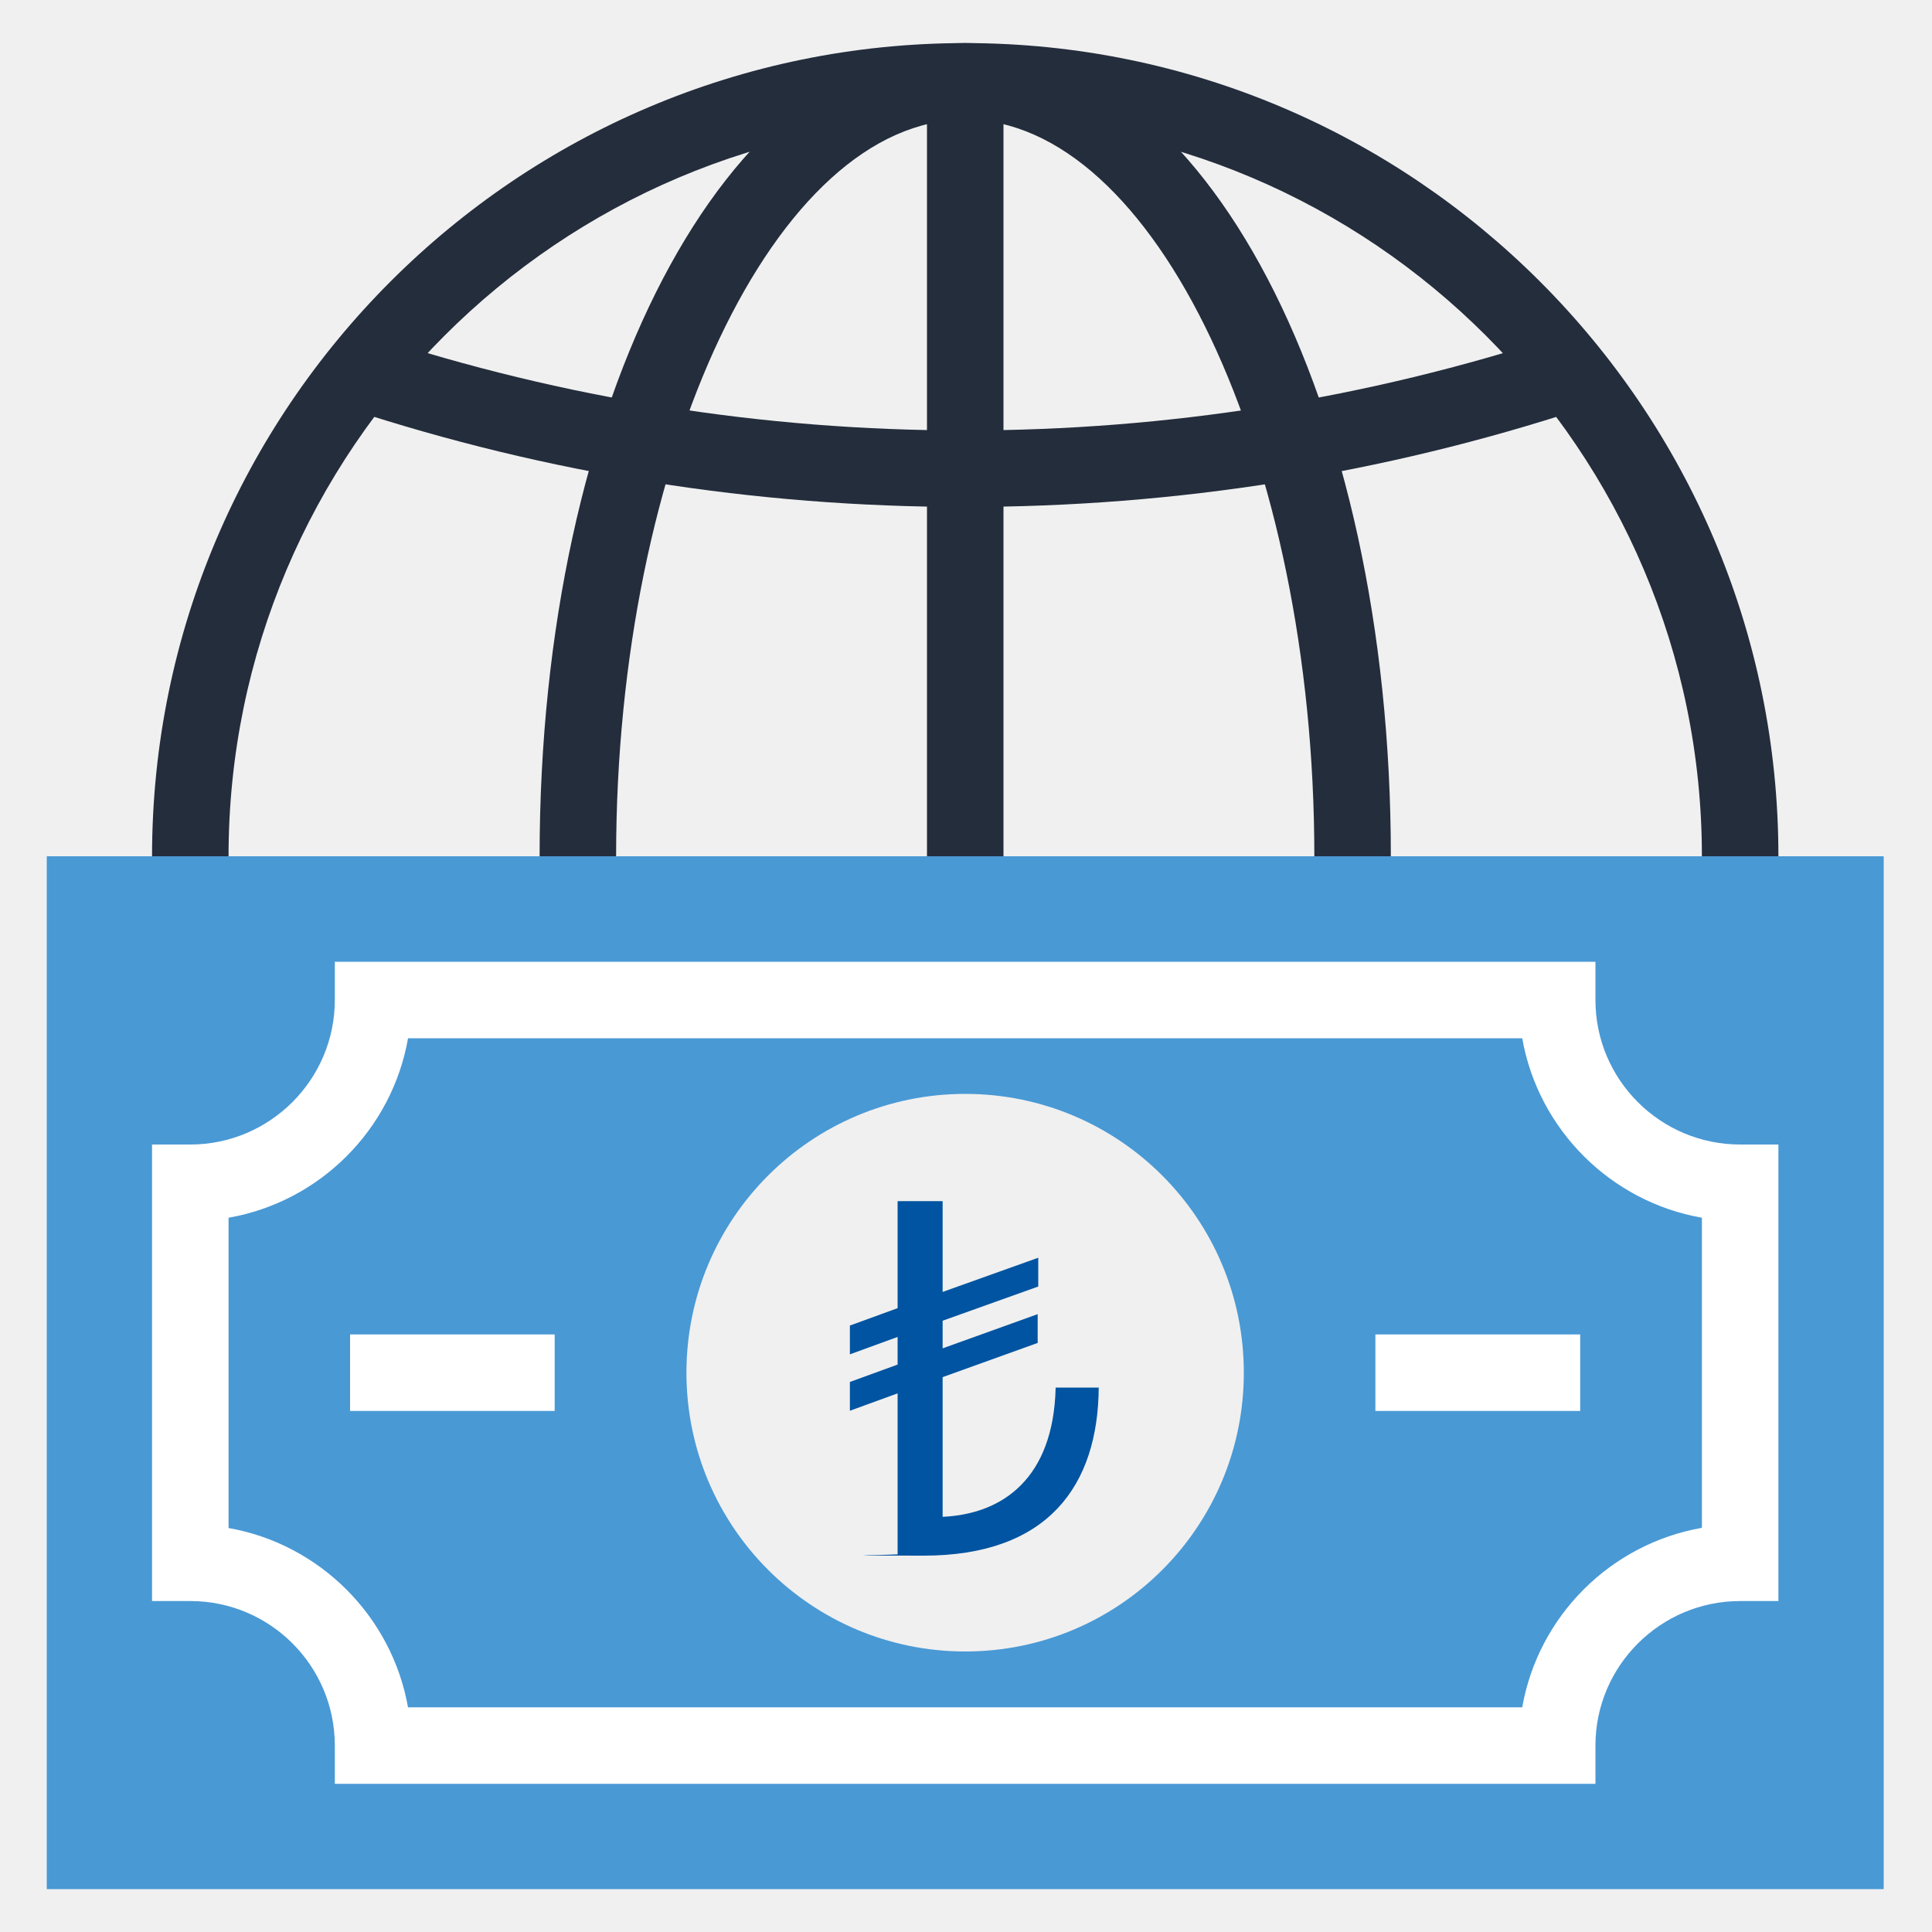
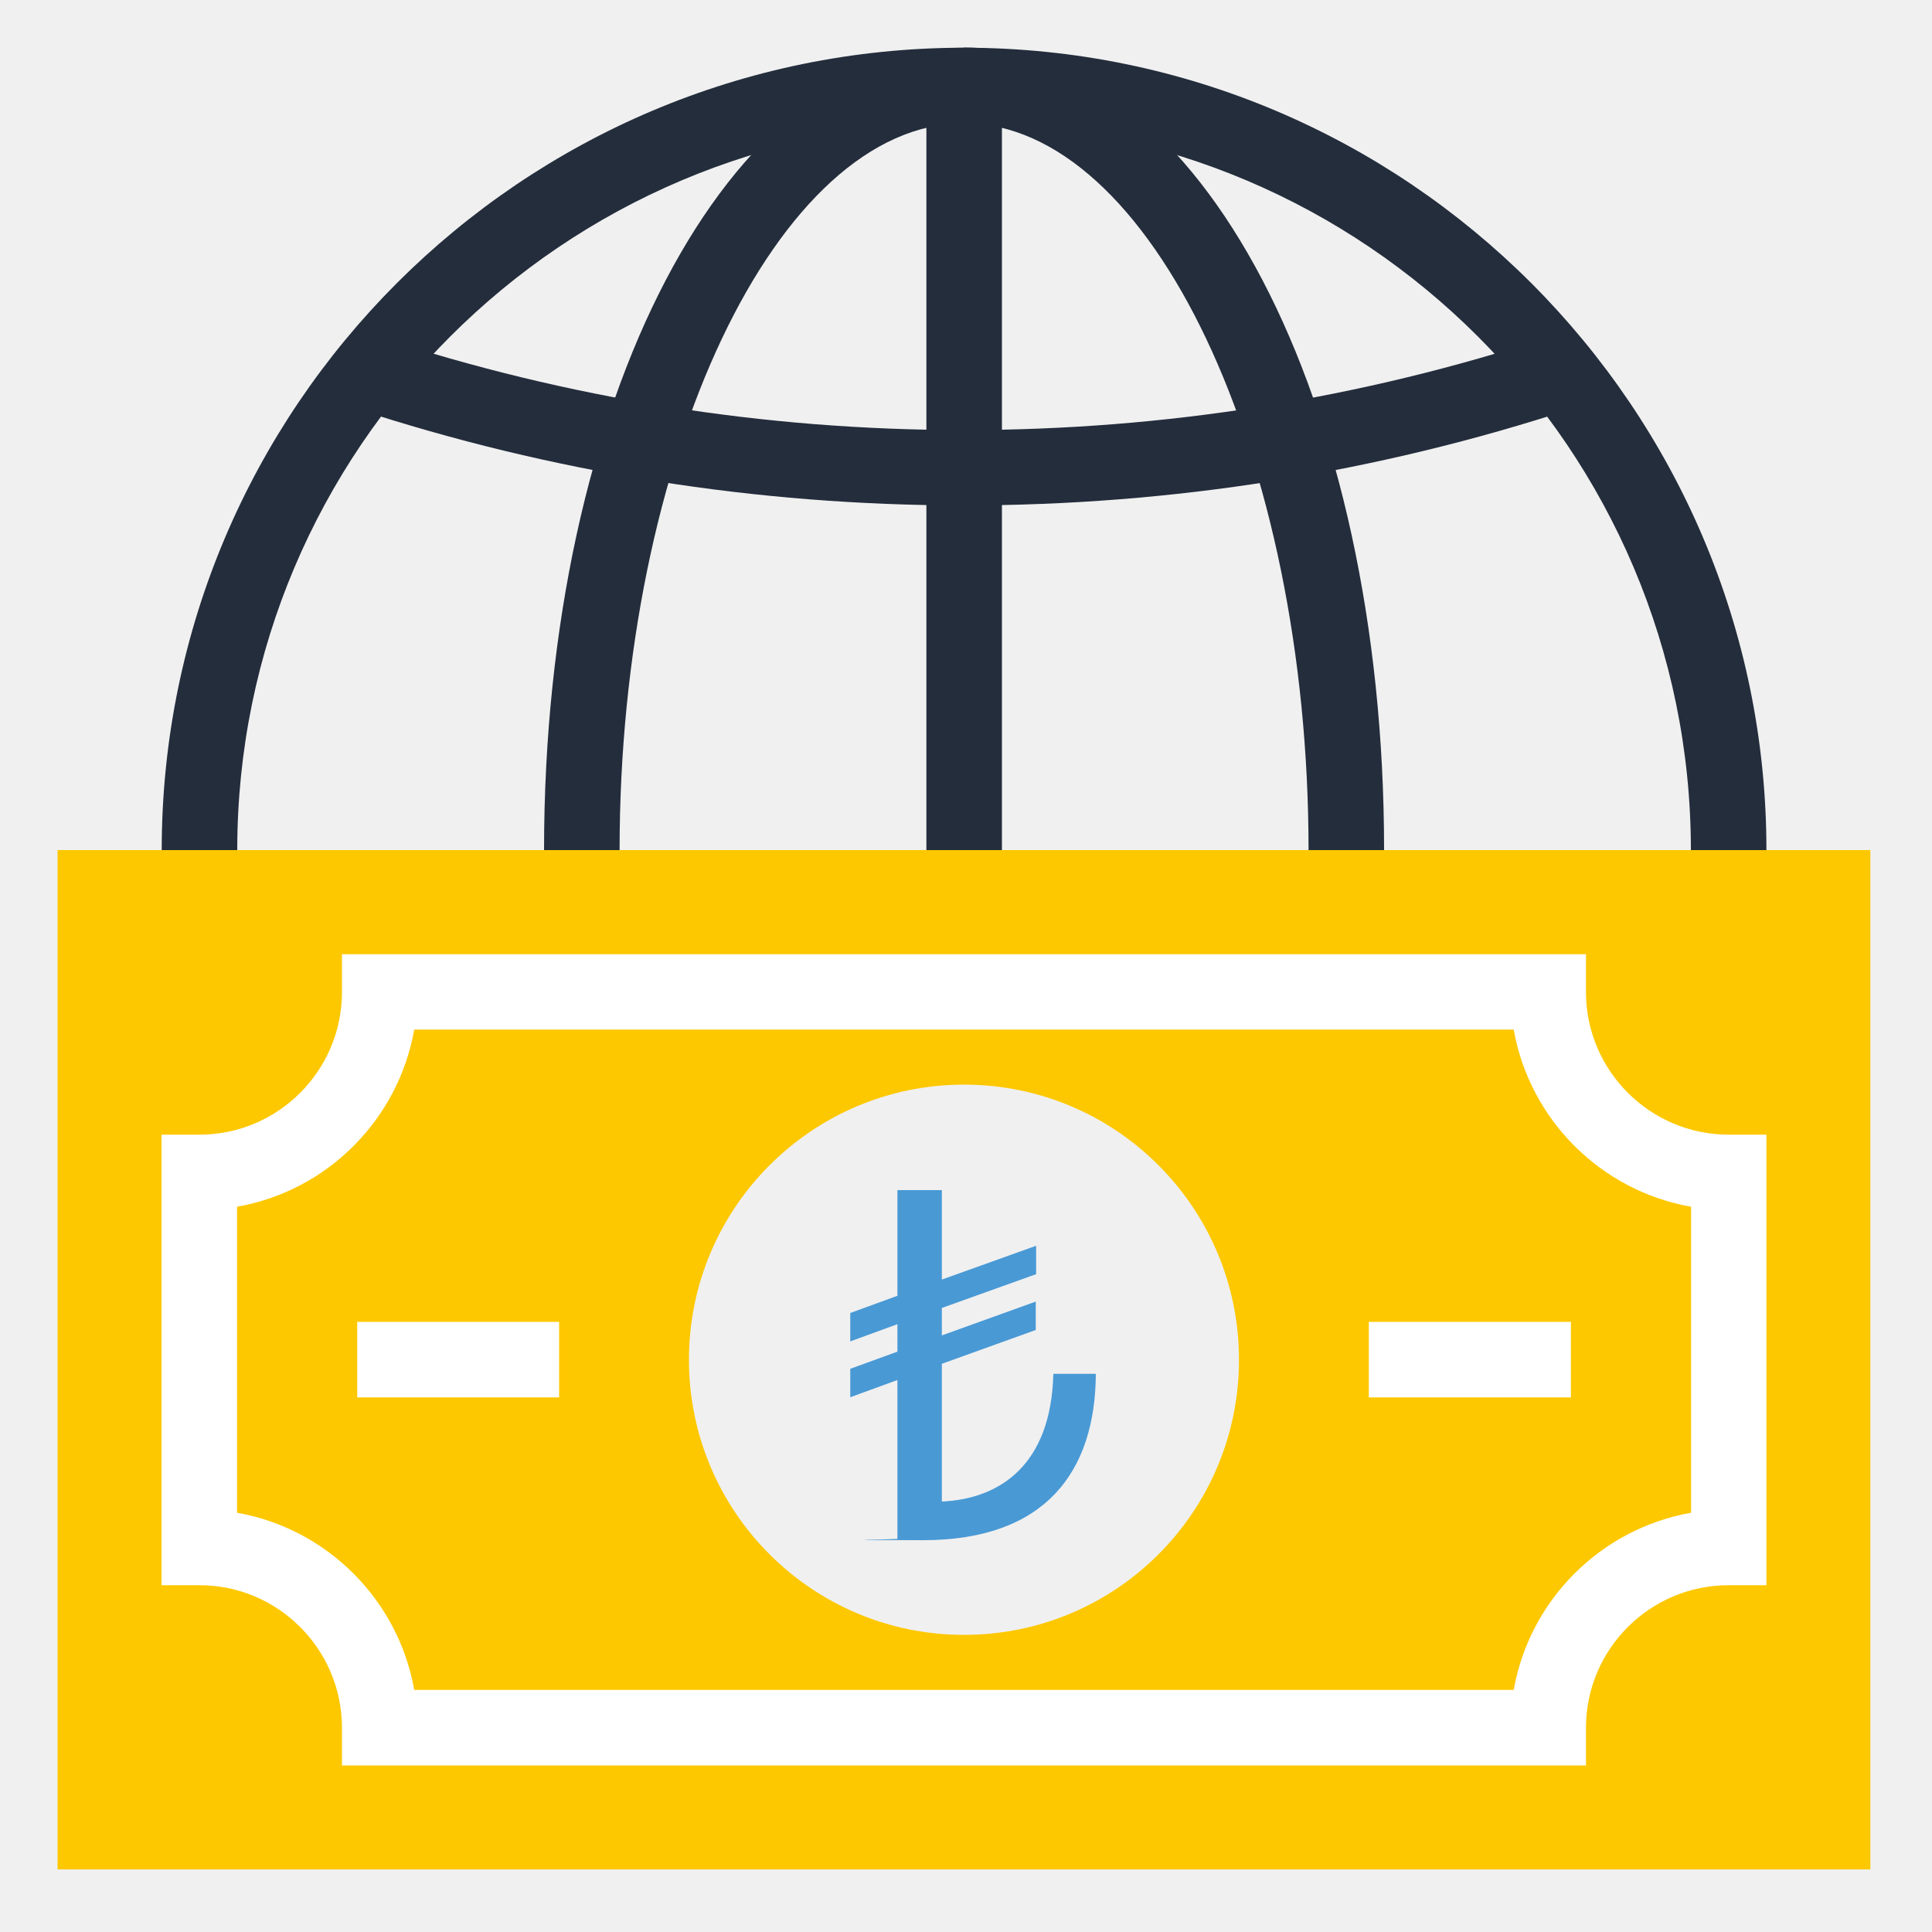
<svg xmlns="http://www.w3.org/2000/svg" id="Layer_1" version="1.1" viewBox="0 0 1000 1000">
  <defs>
    <style>
      .st0 {
        fill: #4999d5;
      }

      .st1 {
        fill: #242d3c;
      }

      .st2 {
-         fill: #0054a1;
+         fill: #fdc800;
      }

      .st3 {
        fill: #fff;
      }
    </style>
  </defs>
-   <path class="st1" d="M920.5,443.2h-39.6c0-210.2-171-381.3-381.3-381.3S118.3,233,118.3,443.2h-39.6c0-232.1,188.8-420.9,420.9-420.9s420.9,188.8,420.9,420.9Z" />
-   <path class="st1" d="M318.9,443.2h-39.6c0-236,96.8-420.9,220.3-420.9v39.6c-98,0-180.7,174.6-180.7,381.3Z" />
-   <path class="st1" d="M719.9,443.2h-39.6c0-206.7-82.8-381.3-180.7-381.3V22.3c123.6,0,220.3,184.9,220.3,420.9Z" />
-   <rect class="st1" x="479.8" y="42.1" width="39.6" height="401.1" />
-   <path class="st1" d="M499.6,262.4c-109,0-216.4-17.1-319.2-50.9l12.4-37.6c98.8,32.4,202.1,48.9,306.8,48.9s208.1-16.5,306.9-48.9l12.4,37.6c-102.8,33.8-210.2,50.9-319.3,50.9Z" />
-   <path class="st0" d="M24.2,443.2v534.6h950.8V443.2H24.2ZM499.6,854.8c-79.7,0-144.3-64.6-144.3-144.3s64.6-144.3,144.3-144.3,144.2,64.6,144.2,144.3-64.4,144.3-144.2,144.3Z" />
-   <path class="st3" d="M825.8,923.3H173.3v-19.8c0-41.3-33.5-74.8-74.8-74.8h-19.8v-236.3h19.8c41.2,0,74.8-33.6,74.8-74.8v-19.8h652.5v19.8c0,41.3,33.6,74.8,74.9,74.8h19.8v236.3h-19.8c-41.3,0-74.9,33.6-74.9,74.8v19.8ZM211.2,883.7h576.7c8.3-47.3,45.7-84.6,93-92.9v-160.5c-47.3-8.3-84.7-45.7-93-92.9H211.2c-8.3,47.3-45.6,84.6-92.9,92.9v160.6c47.2,8.3,84.6,45.7,92.9,92.9Z" />
-   <rect class="st3" x="711.9" y="690.7" width="106" height="39.6" />
-   <rect class="st3" x="181.2" y="690.7" width="105.9" height="39.6" />
-   <path class="st2" d="M568.7,718c-.3,50.9-26.2,87.2-90.6,87.2s-9.3-.3-13.5-.8v-83.2l-24.7,9v-14.9l24.7-9v-14.3l-24.7,9v-14.9l24.7-9v-55.4h23.3v47l49.5-17.7v14.9l-49.5,17.7v14.3l49.2-17.7v14.9l-49.2,17.7v72.3c30.9-1.4,57.4-19.7,58.5-66.9h22.2Z" />
+   <path class="st1" d="M914.3,440h-39.1c0-207.5-168.8-376.2-376.2-376.2S122.8,232.5,122.8,440h-39.1c0-229,186.3-415.3,415.3-415.3s415.3,186.3,415.3,415.3Z" />
+   <path class="st1" d="M320.7,440h-39.1c0-232.9,95.5-415.3,217.4-415.3v39.1c-96.7,0-178.3,172.3-178.3,376.2Z" />
+   <path class="st1" d="M716.4,440h-39.1c0-203.9-81.7-376.2-178.3-376.2V24.6c121.9,0,217.4,182.4,217.4,415.3Z" />
+   <rect class="st1" x="479.5" y="44.2" width="39.1" height="395.8" />
+   <path class="st1" d="M499,261.6c-107.5,0-213.5-16.9-315-50.2l12.2-37.1c97.5,32,199.4,48.3,302.8,48.3s205.4-16.2,302.9-48.3l12.2,37.1c-101.4,33.3-207.4,50.2-315.1,50.2Z" />
+   <path class="st2" d="M29.8,440v527.6h938.3V440H29.8ZM499,846.2c-78.7,0-142.4-63.8-142.4-142.4s63.8-142.4,142.4-142.4,142.3,63.8,142.3,142.4-63.6,142.4-142.3,142.4Z" />
+   <path class="st3" d="M820.9,913.8H177v-19.5c0-40.7-33.1-73.8-73.8-73.8h-19.6v-233.2h19.6c40.7,0,73.8-33.1,73.8-73.8v-19.6h643.9v19.6c0,40.7,33.2,73.8,73.9,73.8h19.5v233.2h-19.5c-40.8,0-73.9,33.1-73.9,73.8v19.5ZM214.4,874.7h569.1c8.2-46.6,45.1-83.5,91.8-91.7v-158.4c-46.7-8.2-83.6-45.1-91.8-91.7H214.4c-8.2,46.6-45,83.5-91.7,91.7v158.4c46.6,8.2,83.5,45.1,91.7,91.7Z" />
+   <rect class="st3" x="708.5" y="684.2" width="104.6" height="39.1" />
+   <rect class="st3" x="184.9" y="684.2" width="104.5" height="39.1" />
+   <path class="st0" d="M567.2,711.2c-.3,50.2-25.8,86-89.4,86s-9.2-.3-13.3-.8v-82.1l-24.4,8.9v-14.7l24.4-8.9v-14.2l-24.4,8.9v-14.7l24.4-8.9v-54.7h23v46.3l48.8-17.5v14.7l-48.8,17.5v14.2l48.6-17.5v14.7l-48.6,17.5v71.3c30.5-1.4,56.6-19.4,57.7-66.1h21.9Z" />
</svg>
